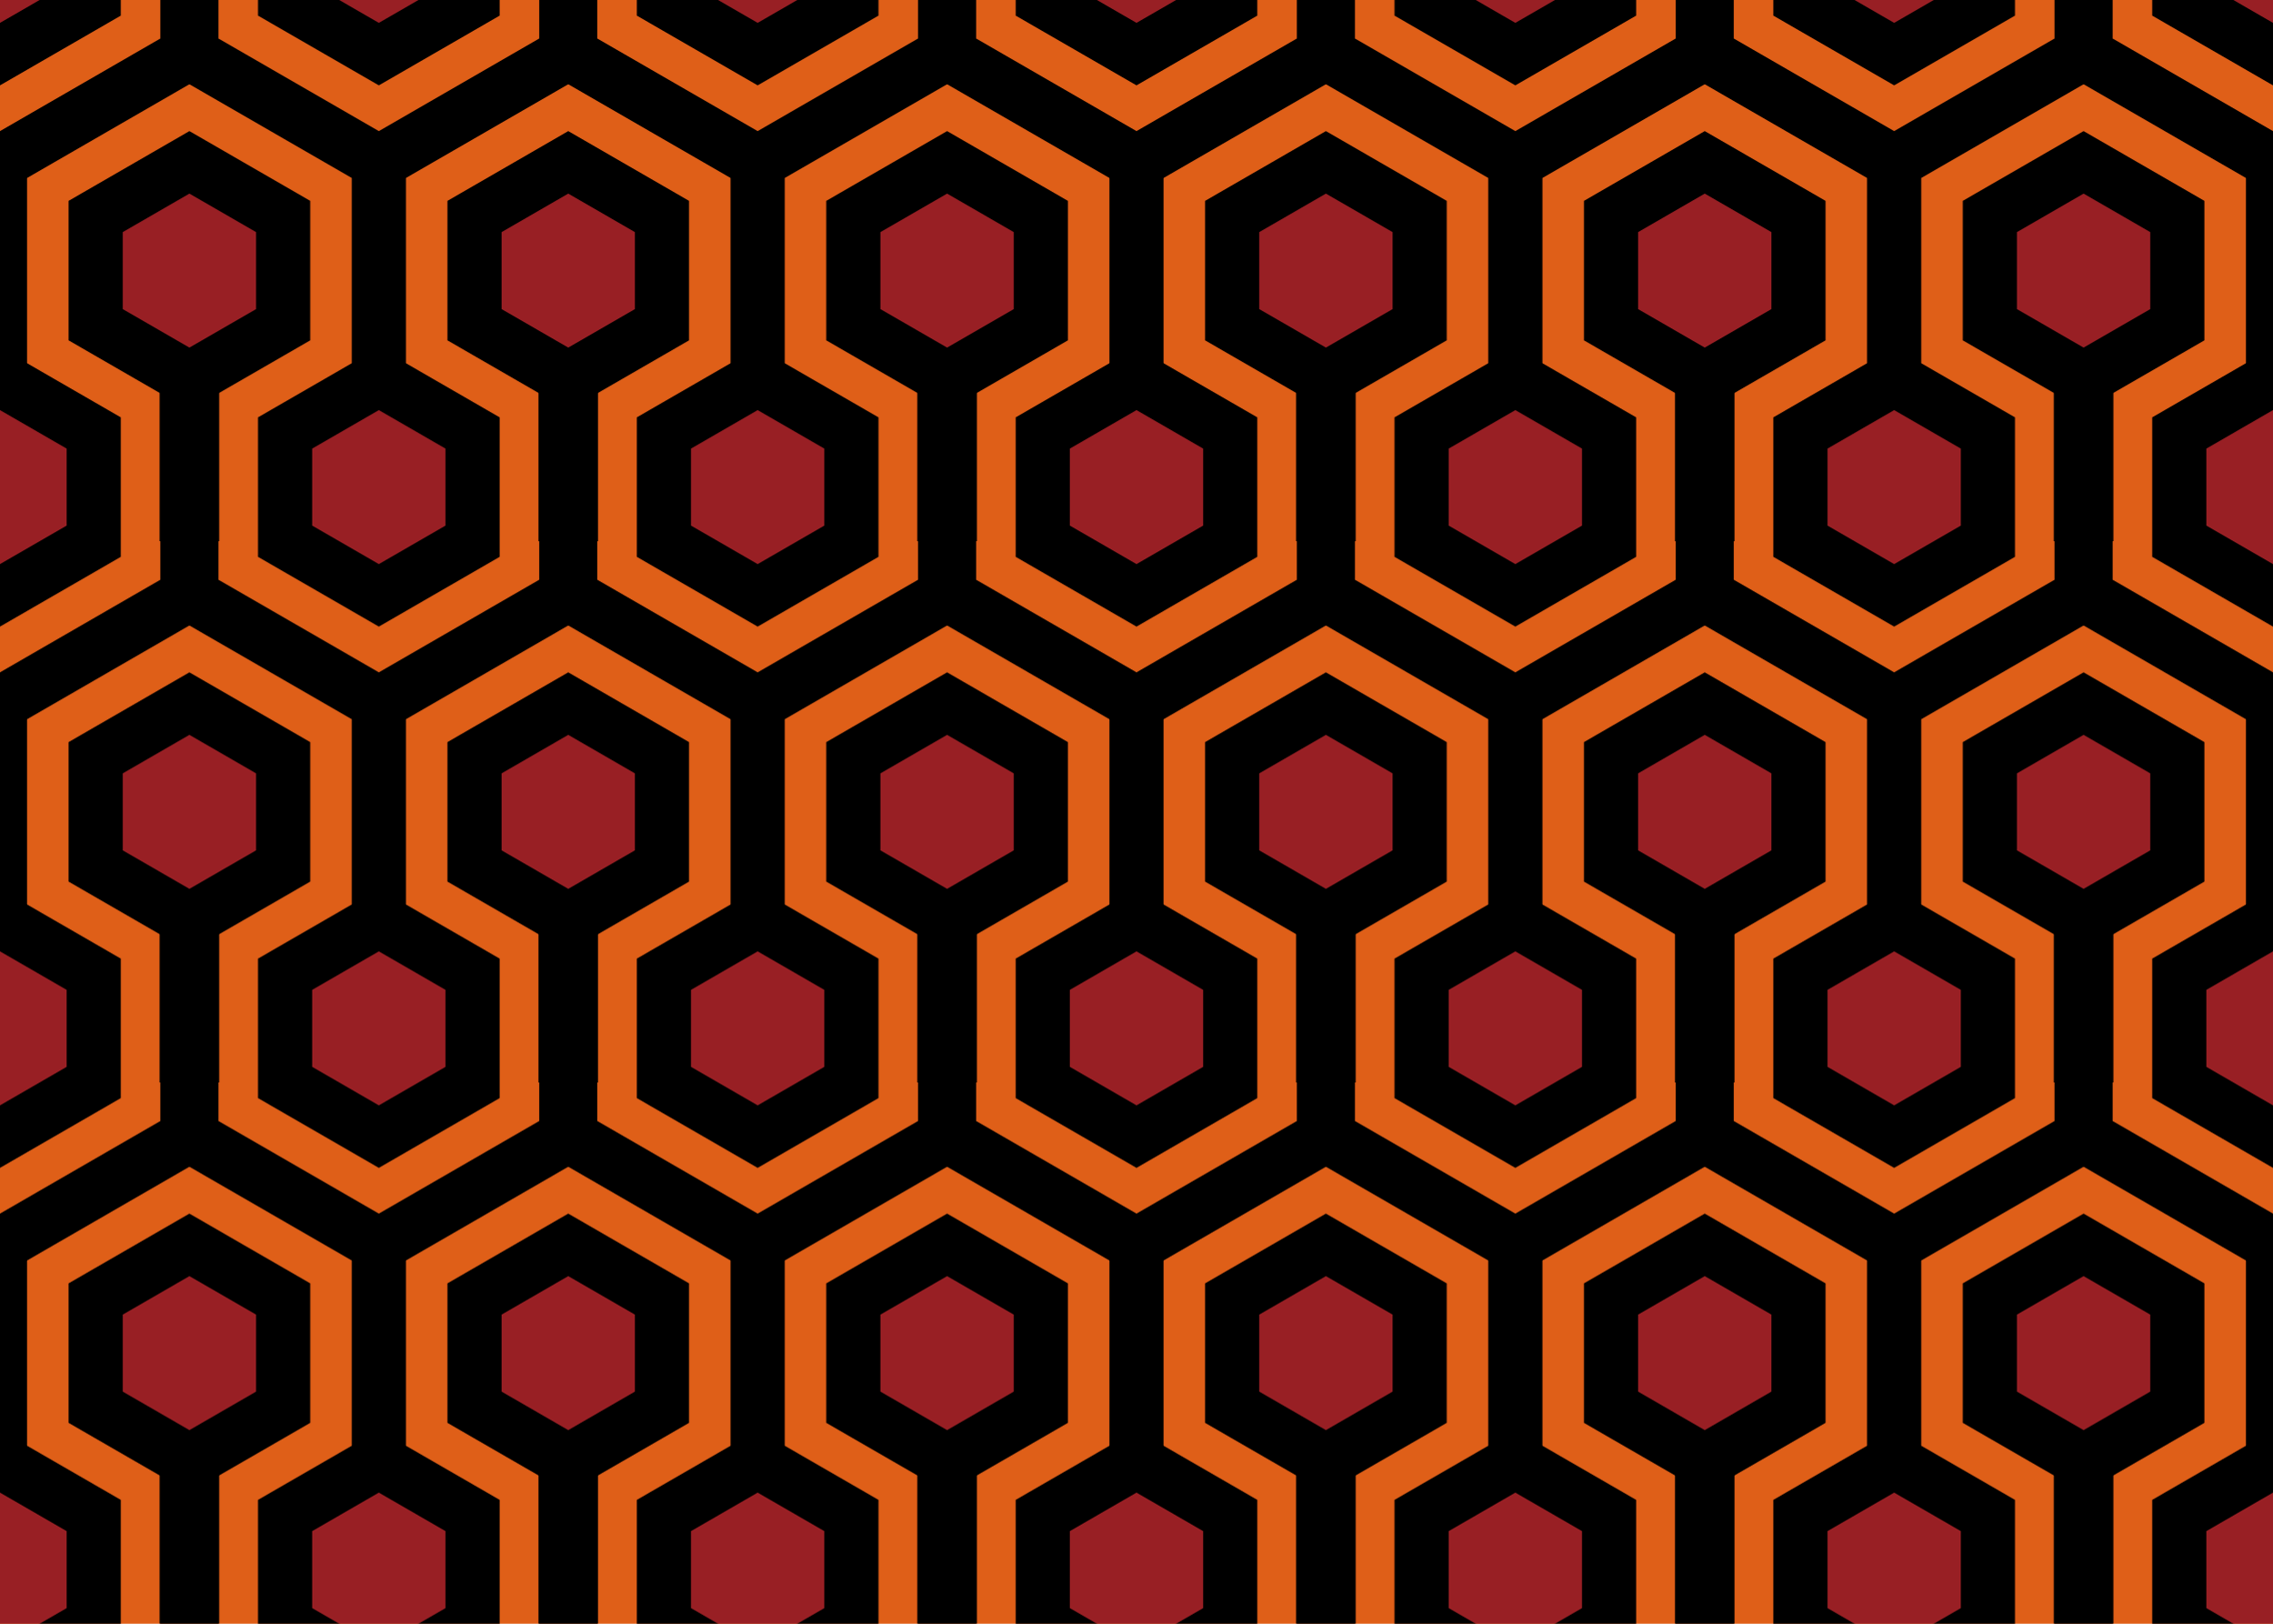
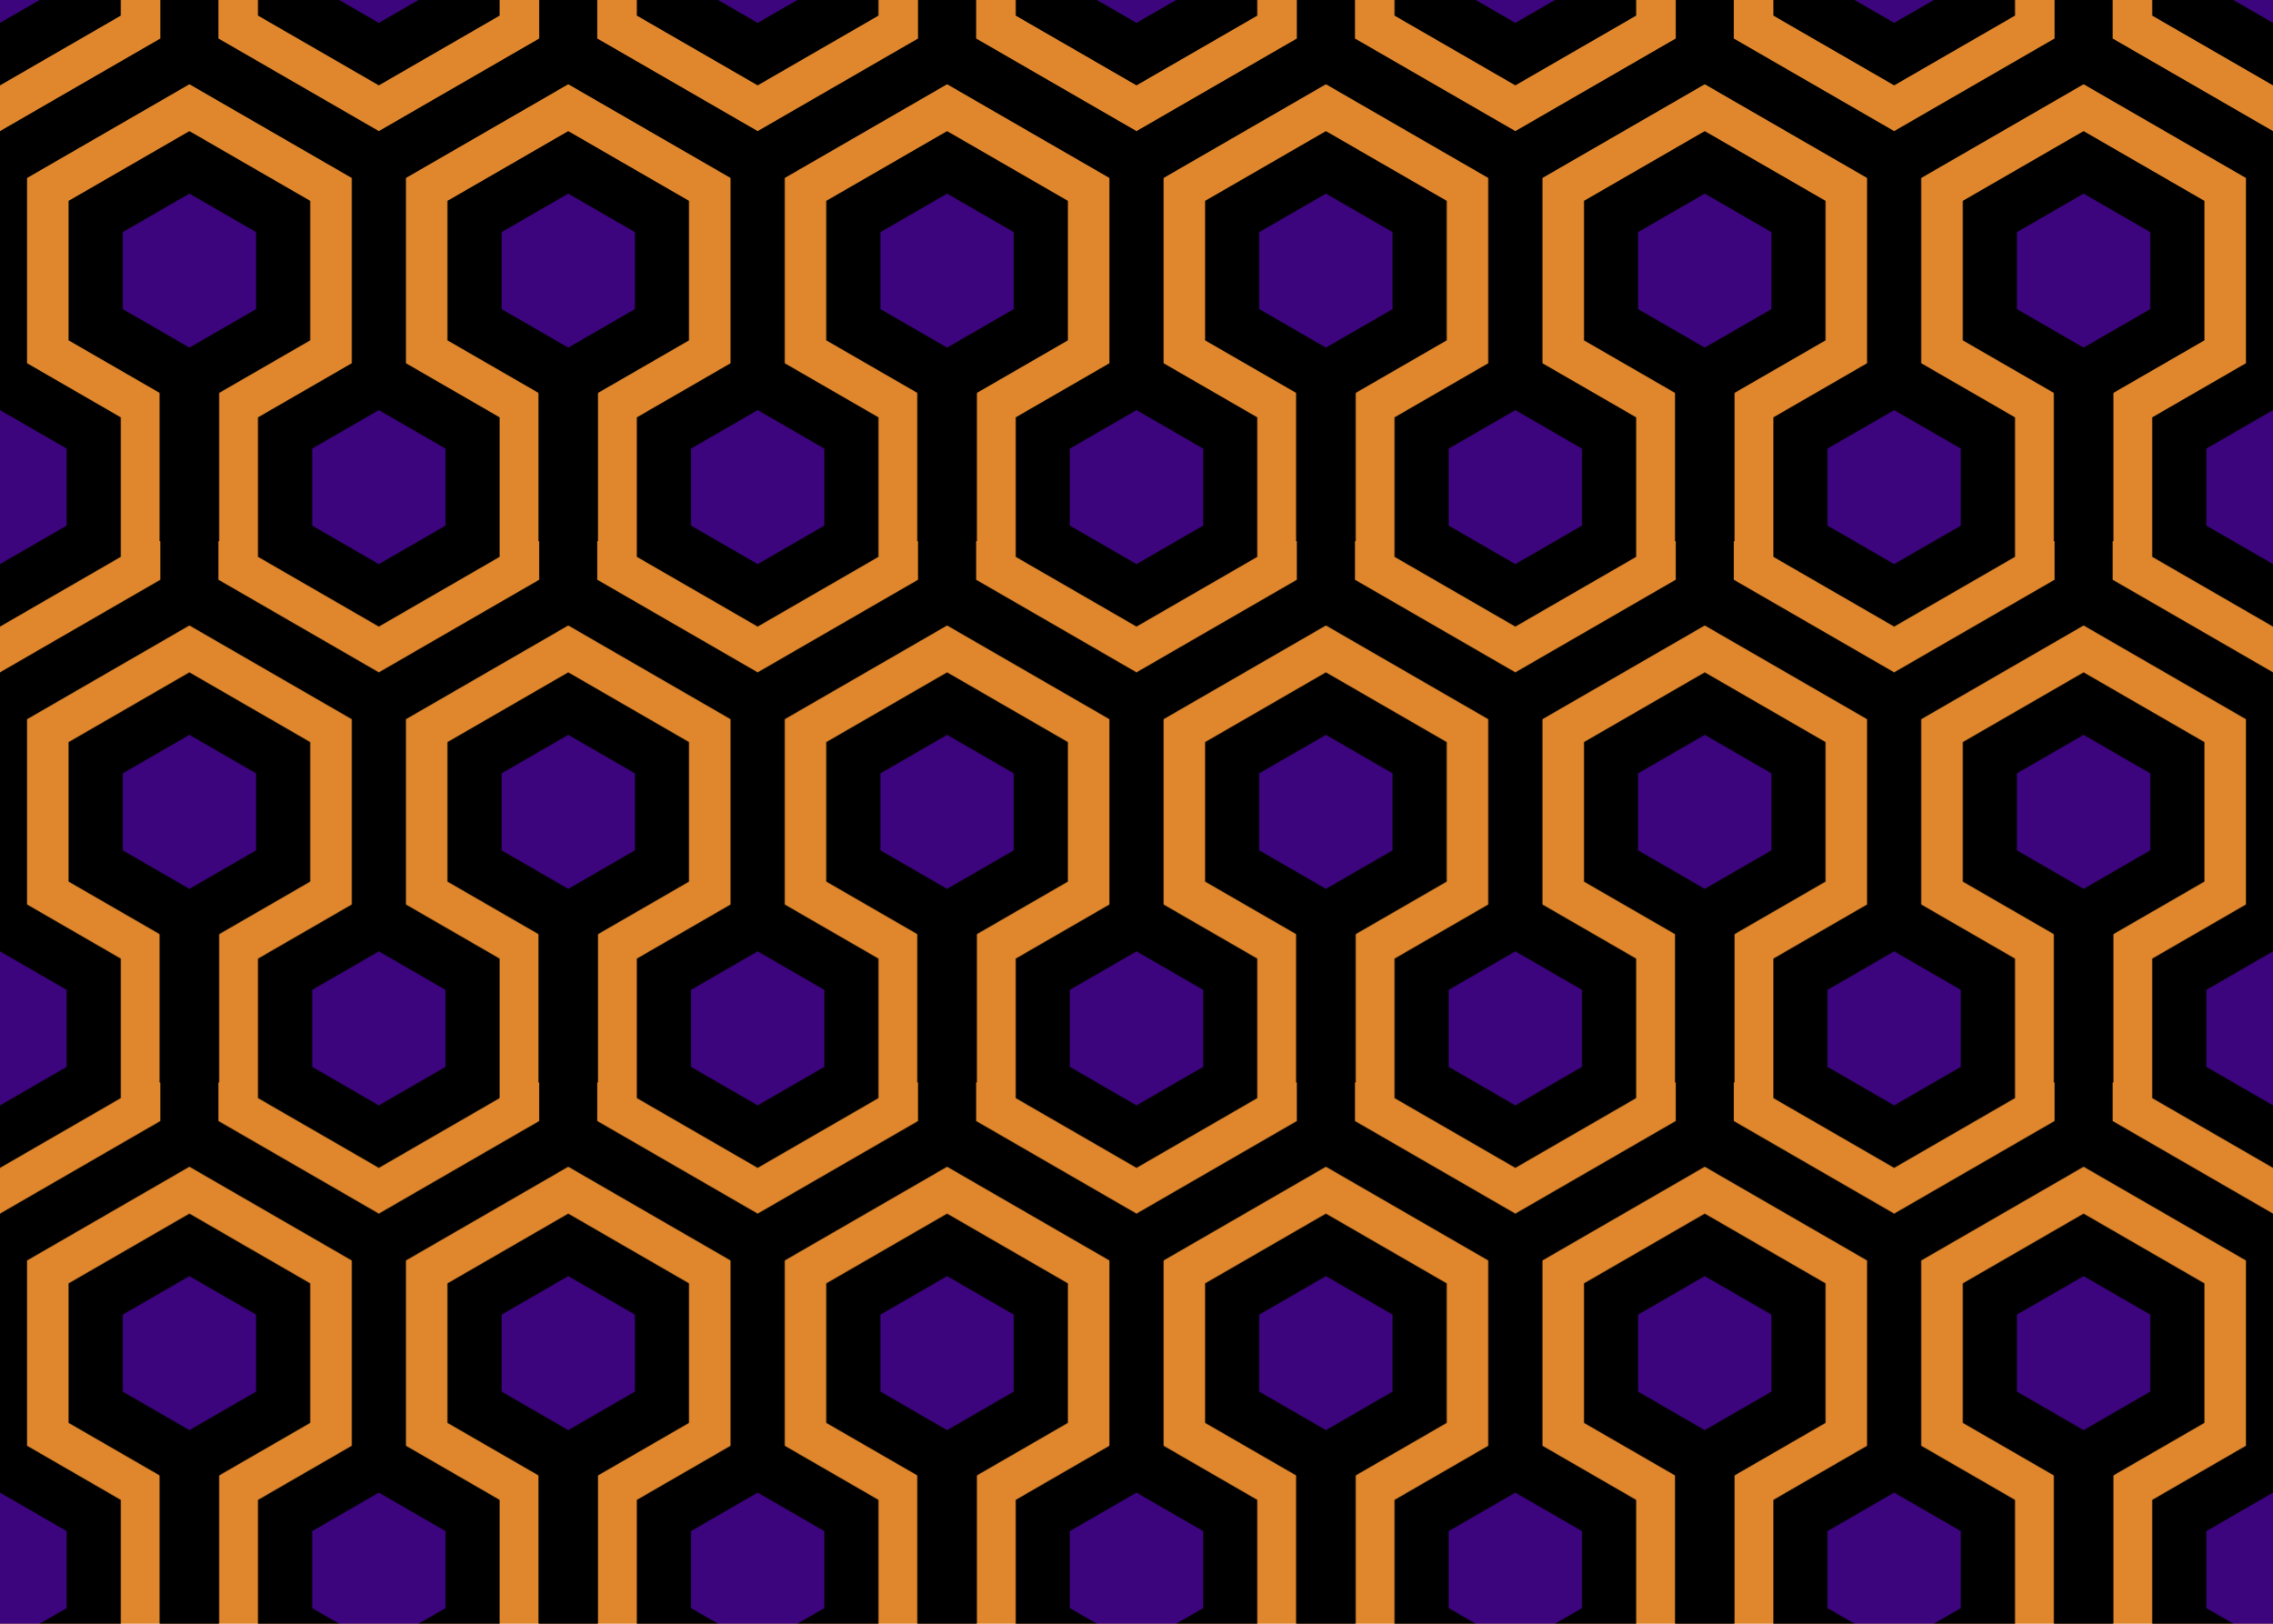
<svg xmlns="http://www.w3.org/2000/svg" width="840" height="600" viewBox="0 0 840 600">
-   <rect fill="#DF5F18" x="0" y="0" width="100%" height="100%" />
+   <rect fill="#e0872d" x="0" y="0" width="100%" height="100%" />
  <defs>
    <pattern id="motif" width="140" height="200" patternUnits="userSpaceOnUse">
      <g stroke-width="20" stroke="black">
-         <polygon points="70,140 104.64,120 104.64,80 70,60 35.36,80 35.36,120 70,140" fill="#981F24" />
-         <polygon points="0,220 34.64,200 34.64,160 0,140 -34.64,160 -34.64,200 0,220" fill="#981F24" />
-         <polygon points="140,220 174.64,200 174.64,160 140,140 105.36,160 105.36,200 140,220" fill="#981F24" />
-         <polygon points="0,20 34.64,0 34.64,-40 0,-60 -34.64,-40 -34.64,0 0,20" fill="#981F24" />
-         <polygon points="140,20 174.64,0 174.64,-40 140,-60 105.36,-40 105.36,0 140,20" fill="#981F24" />
+         <polygon points="70,140 104.64,120 104.64,80 70,60 35.36,80 35.36,120 70,140" fill="#3c047d" />
+         <polygon points="0,220 34.64,200 34.64,160 0,140 -34.64,160 -34.64,200 0,220" fill="#3c047d" />
+         <polygon points="140,220 174.64,200 174.64,160 140,140 105.36,160 105.36,200 140,220" fill="#3c047d" />
+         <polygon points="0,20 34.64,0 34.64,-40 0,-60 -34.64,-40 -34.64,0 0,20" fill="#3c047d" />
+         <polygon points="140,20 174.64,0 174.64,-40 140,-60 105.36,-40 105.36,0 140,20" fill="#3c047d" />
        <polygon points="0,60 69.28,20 69.28,-60 0,-100 -69.28,-60 -69.28,20 0,60" fill="none" />
        <polygon points="140,60 209.28,20 209.28,-60 140,-100 70.72,-60 70.72,20 140,60" fill="none" />
        <line stroke-width="22" x1="70" y1="140" x2="70" y2="200" />
        <line x1="0" y1="60" x2="0" y2="140" />
        <line x1="140" y1="60" x2="140" y2="140" />
      </g>
    </pattern>
  </defs>
  <rect fill="url('#motif')" x="0" y="0" width="100%" height="100%" />
</svg>
